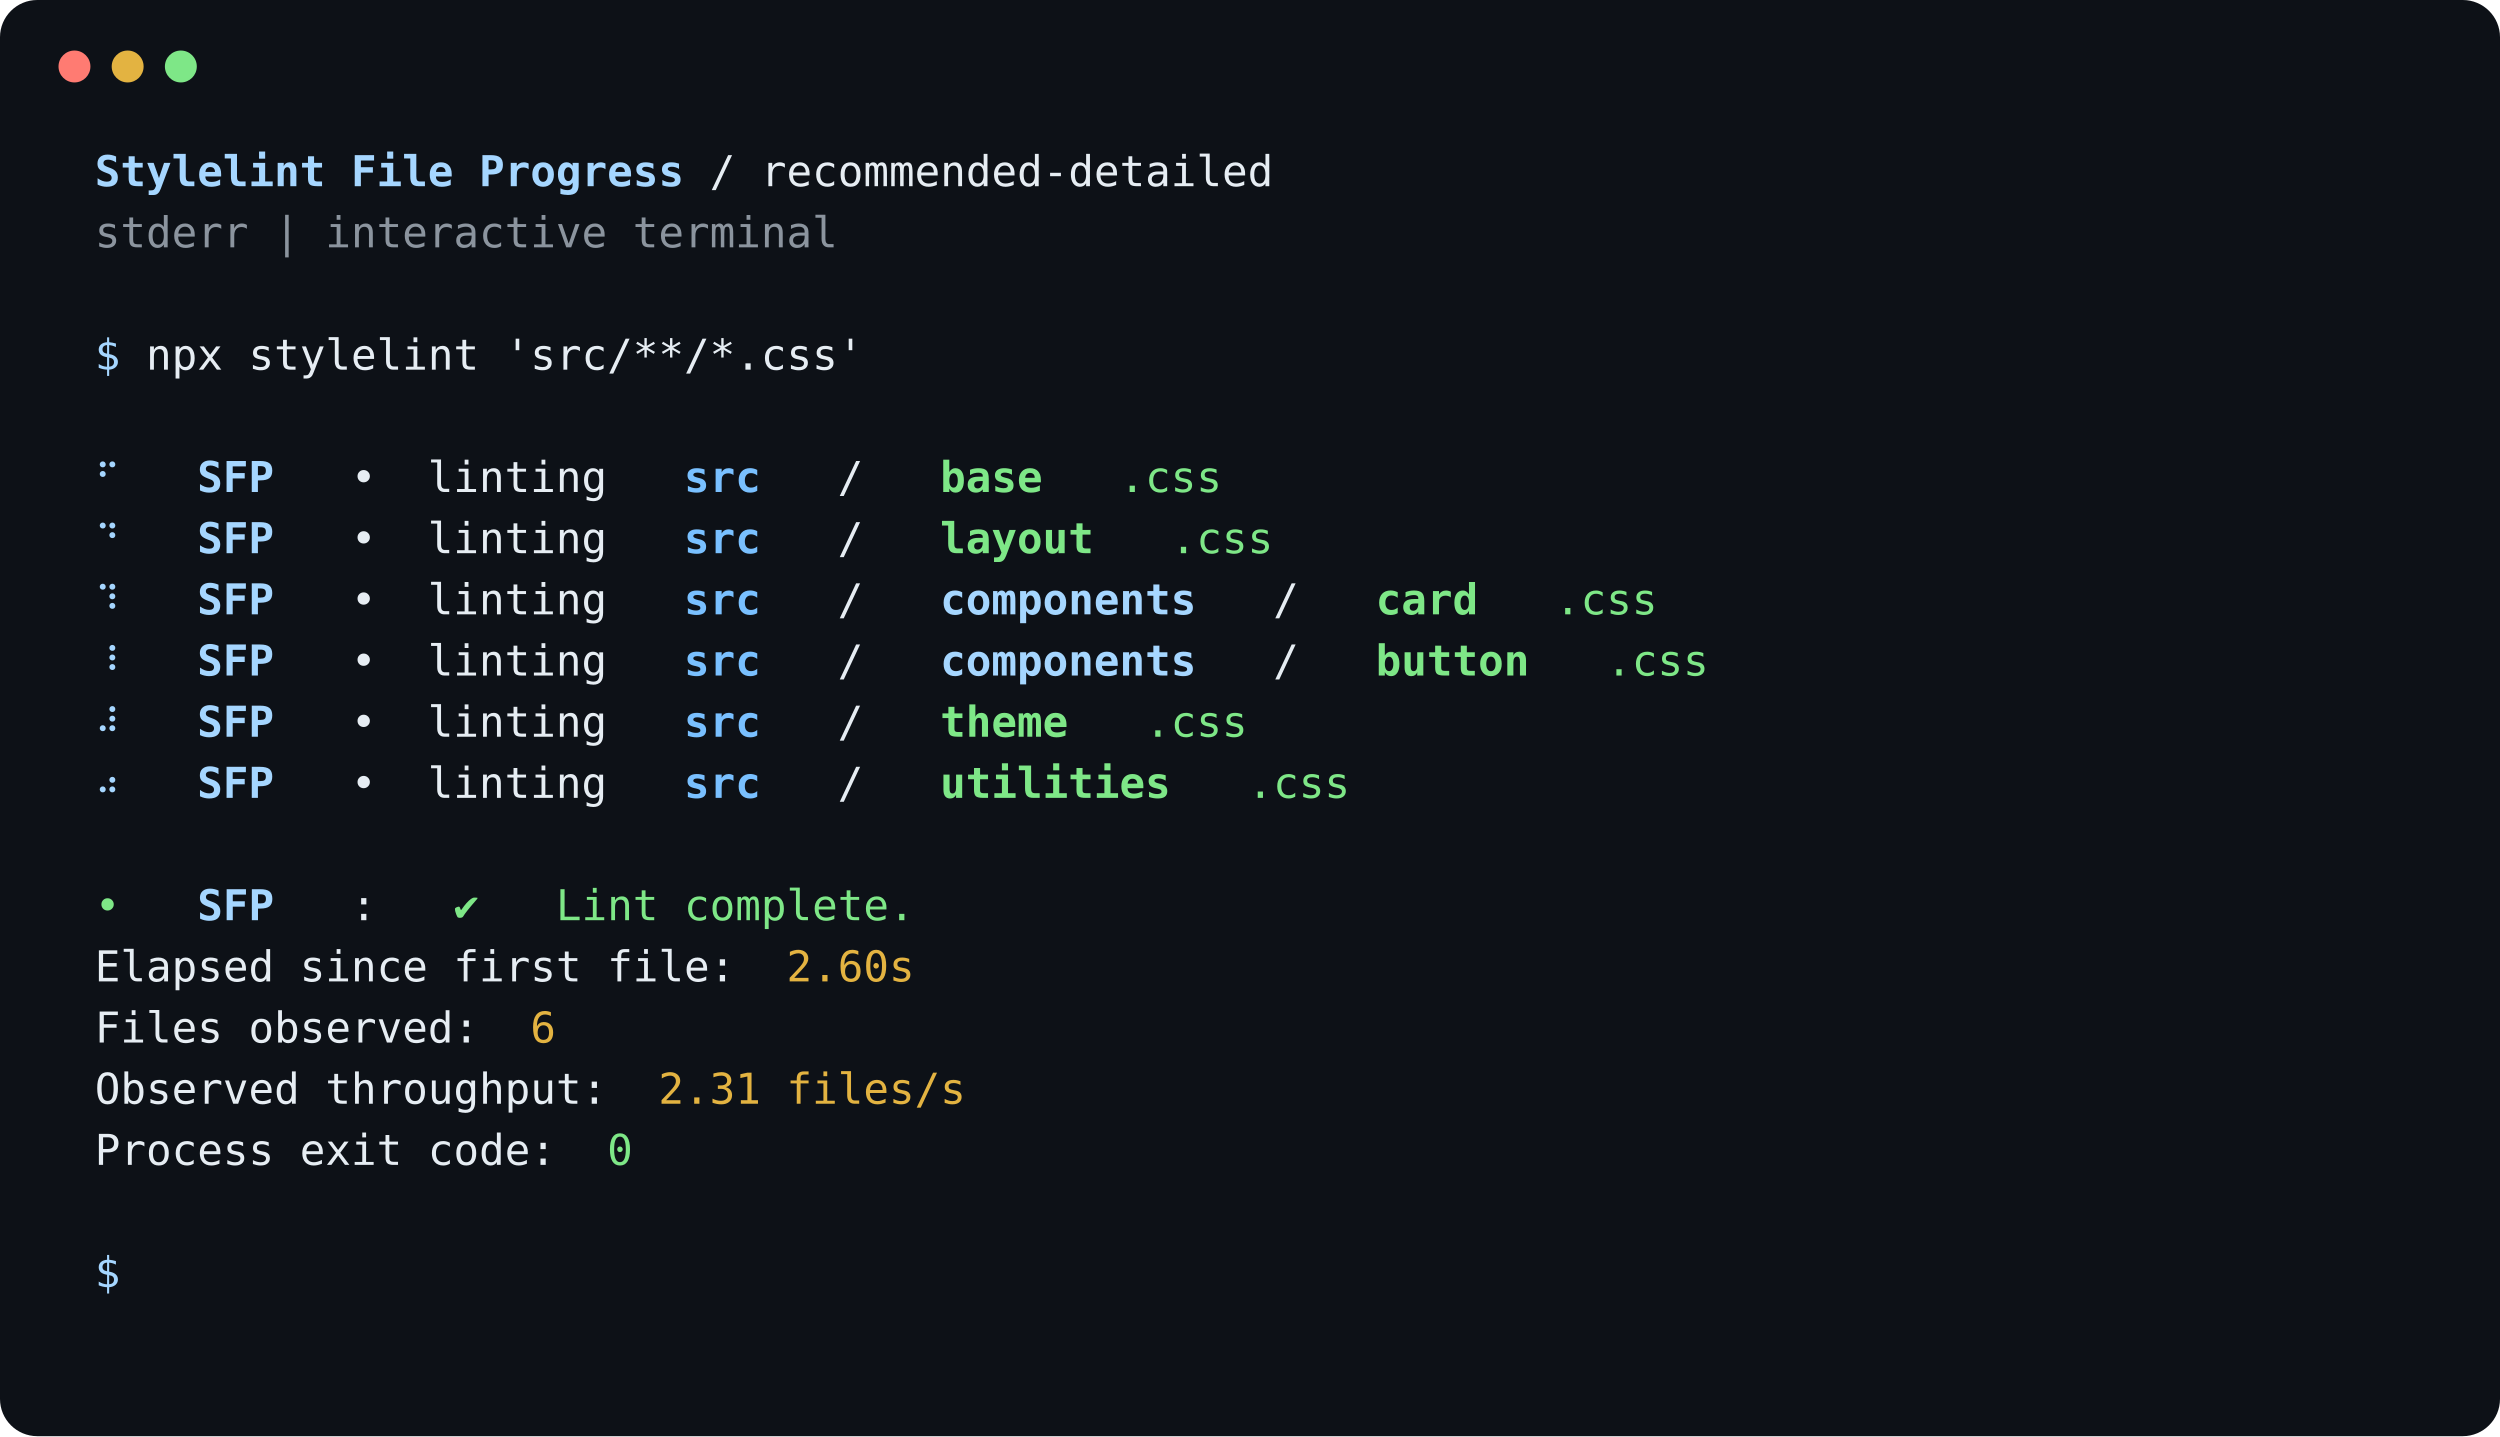
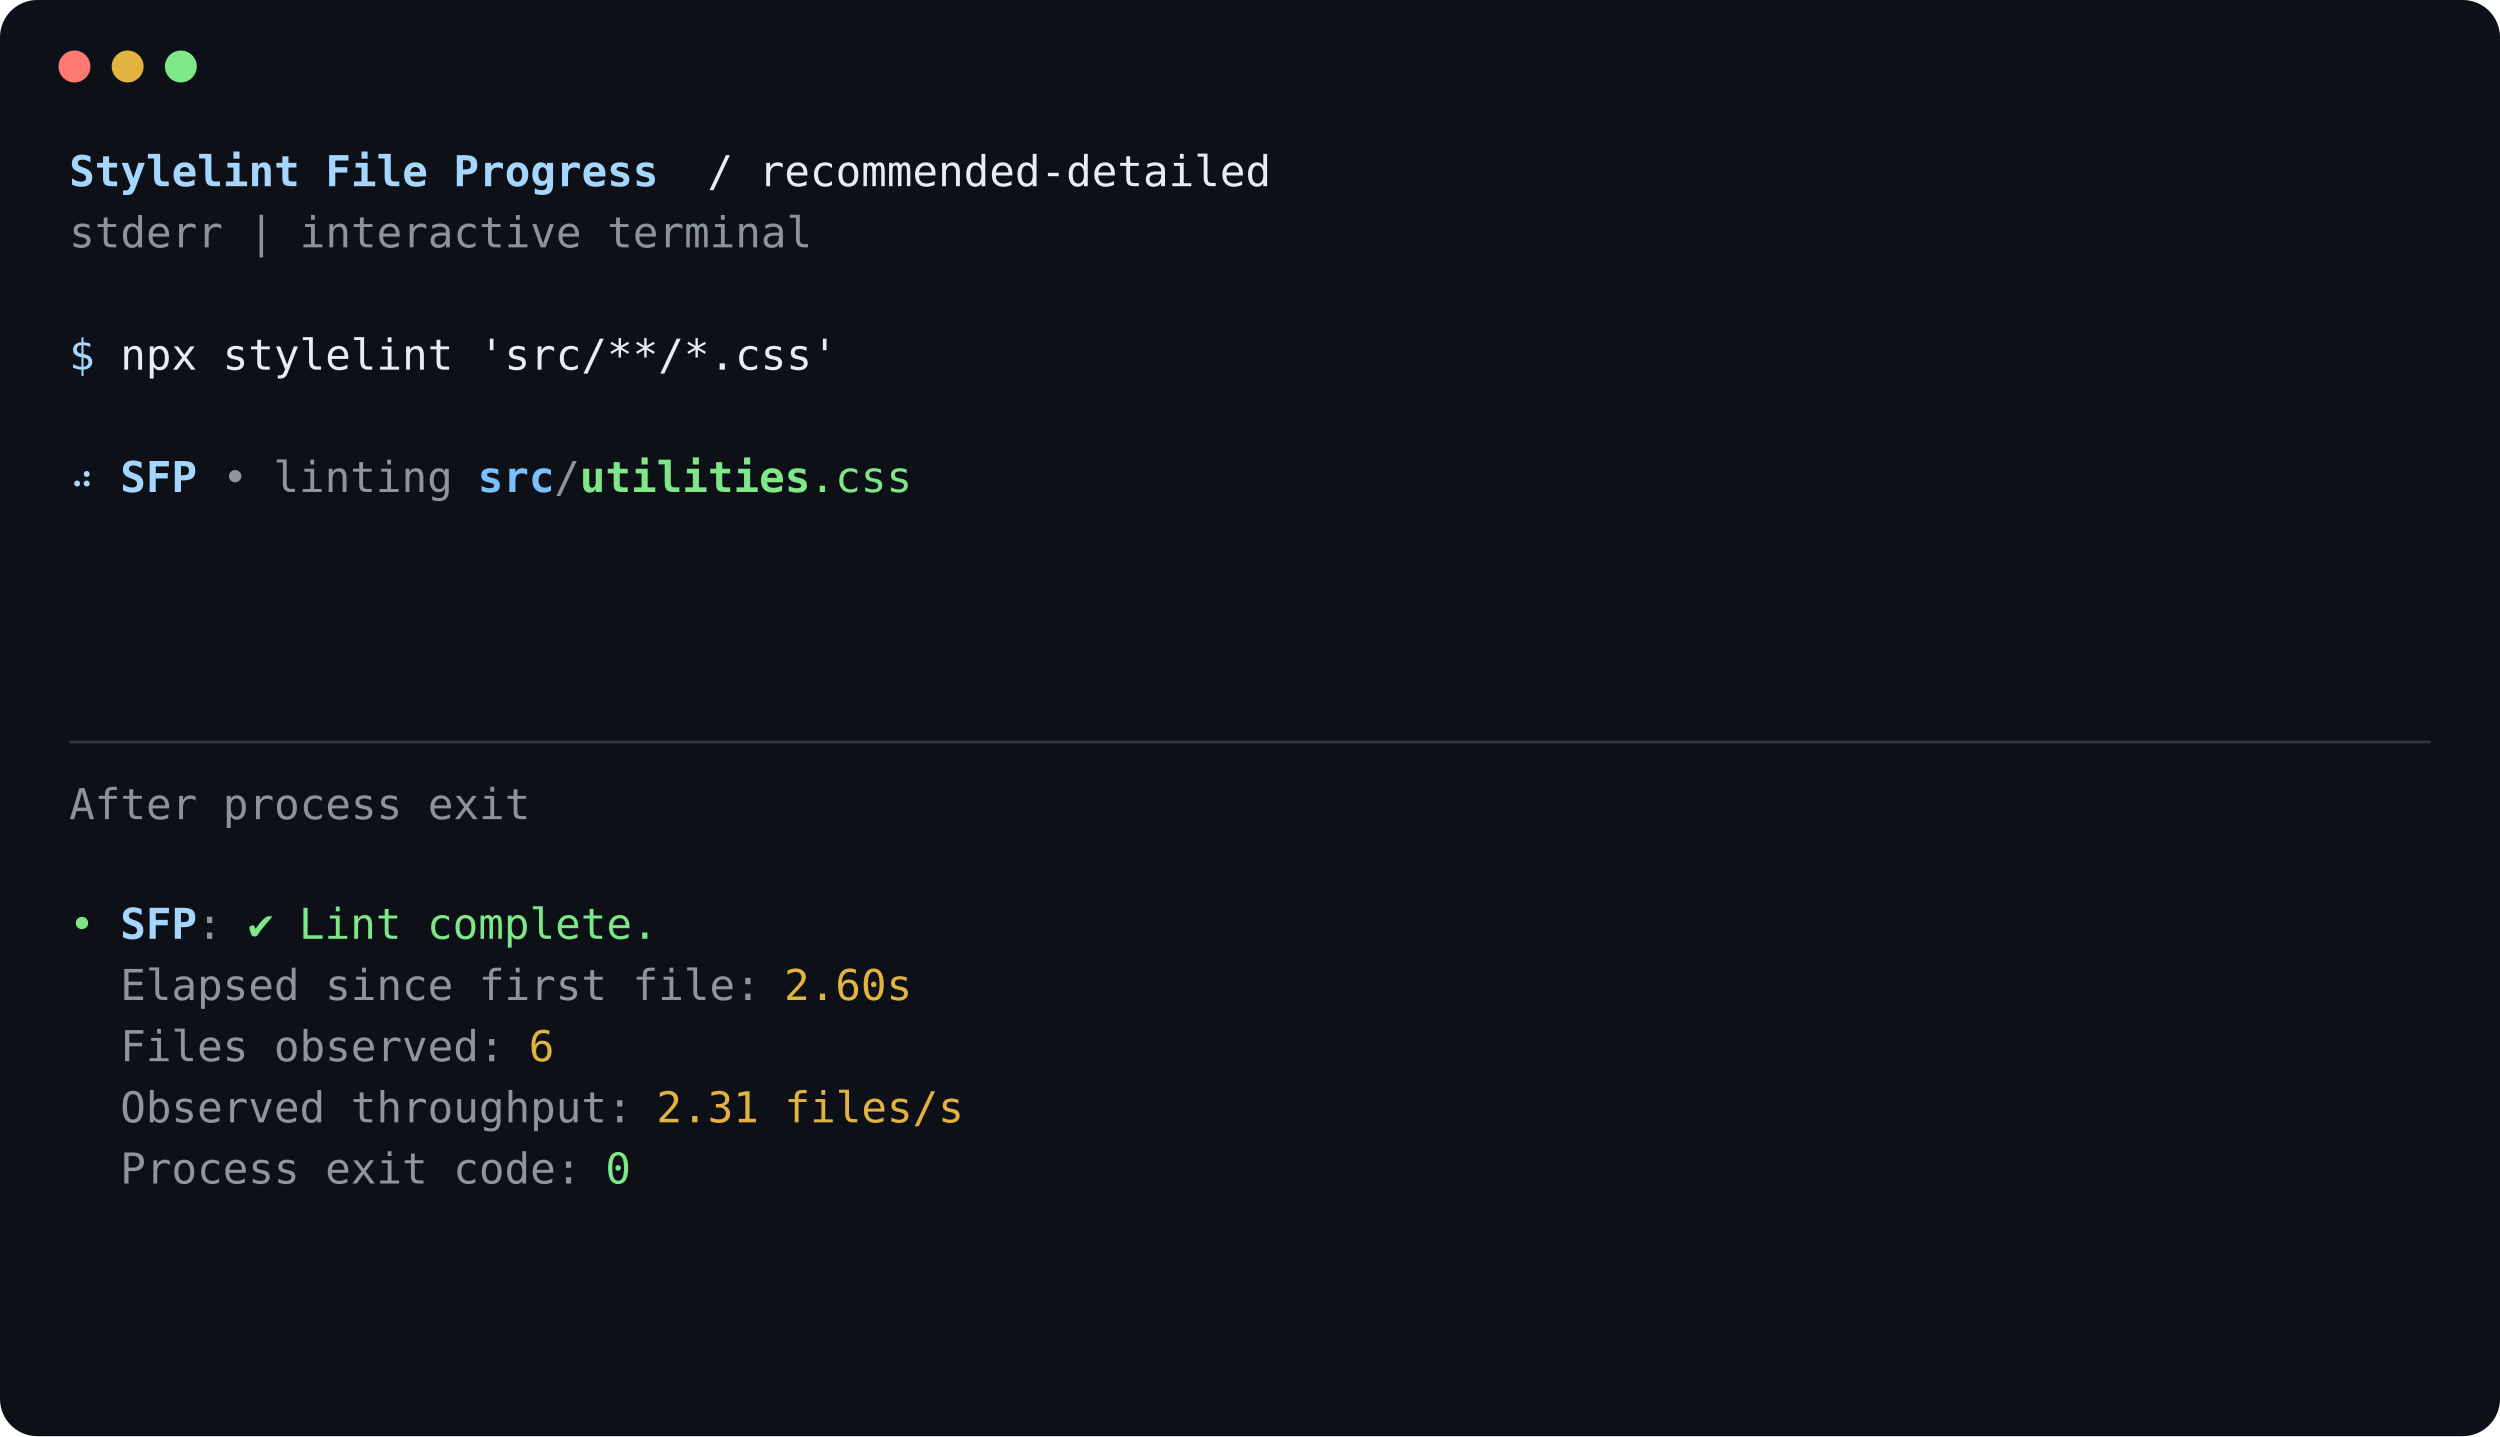
- <svg xmlns="http://www.w3.org/2000/svg" width="940" height="540" viewBox="0 0 940 540" role="img" aria-label="Colored Stylelint progress with six observed files and a process summary">
+ <svg xmlns="http://www.w3.org/2000/svg" width="940" height="540" viewBox="0 0 940 540" role="img" aria-label="Two moments from a Stylelint run: live progress and the final process summary">
  <rect width="940" height="540" rx="14" fill="#0d1117" />
  <circle cx="28" cy="25" r="6" fill="#ff7b72" />
  <circle cx="48" cy="25" r="6" fill="#e3b341" />
  <circle cx="68" cy="25" r="6" fill="#7ee787" />
  <g font-family="Consolas,monospace" font-size="16">
-     <text x="26" y="70">
-       <tspan fill="#e6edf3" font-weight="400" opacity="1" />
-       <tspan fill="#a5d6ff" font-weight="700" opacity="1">
-                 Stylelint File Progress
-             </tspan>
-       <tspan fill="#e6edf3" font-weight="400" opacity="1">
-                 / recommended-detailed
-             </tspan>
-     </text>
-     <text x="26" y="93">
-       <tspan fill="#e6edf3" font-weight="400" opacity="1" />
-       <tspan fill="#8b949e" font-weight="400" opacity="1">
-                 stderr | interactive terminal
-             </tspan>
-       <tspan fill="#e6edf3" font-weight="400" opacity="1" />
-     </text>
-     <text x="26" y="116">
-       <tspan fill="#e6edf3" font-weight="400" opacity="1" />
-     </text>
-     <text x="26" y="139">
-       <tspan fill="#e6edf3" font-weight="400" opacity="1" />
-       <tspan fill="#a5d6ff" font-weight="400" opacity="1">$</tspan>
-       <tspan fill="#e6edf3" font-weight="400" opacity="1">
-                 npx stylelint 'src/**/*.css'
-             </tspan>
-     </text>
-     <text x="26" y="162">
-       <tspan fill="#e6edf3" font-weight="400" opacity="1" />
-     </text>
-     <text x="26" y="185">
-       <tspan fill="#e6edf3" font-weight="400" opacity="1" />
-       <tspan fill="#a5d6ff" font-weight="400" opacity="1">⠋</tspan>
-       <tspan fill="#e6edf3" font-weight="400" opacity="1" />
-       <tspan fill="#e6edf3" font-weight="700" opacity="1" />
-       <tspan fill="#a5d6ff" font-weight="700" opacity="1">SFP</tspan>
-       <tspan fill="#e6edf3" font-weight="700" opacity="1" />
-       <tspan fill="#e6edf3" font-weight="400" opacity="1" />
-       <tspan fill="#e6edf3" font-weight="400" opacity="0.6">•</tspan>
-       <tspan fill="#e6edf3" font-weight="400" opacity="1" />
-       <tspan fill="#e6edf3" font-weight="400" opacity="0.6">
-                 linting
-             </tspan>
-       <tspan fill="#e6edf3" font-weight="400" opacity="1" />
-       <tspan fill="#e6edf3" font-weight="700" opacity="1" />
-       <tspan fill="#79c0ff" font-weight="700" opacity="1">src</tspan>
-       <tspan fill="#e6edf3" font-weight="700" opacity="1" />
-       <tspan fill="#e6edf3" font-weight="400" opacity="1" />
-       <tspan fill="#e6edf3" font-weight="400" opacity="0.6">/</tspan>
-       <tspan fill="#e6edf3" font-weight="400" opacity="1" />
-       <tspan fill="#e6edf3" font-weight="700" opacity="1" />
-       <tspan fill="#7ee787" font-weight="700" opacity="1">base</tspan>
-       <tspan fill="#e6edf3" font-weight="700" opacity="1" />
-       <tspan fill="#e6edf3" font-weight="400" opacity="1" />
-       <tspan fill="#7ee787" font-weight="400" opacity="1">.css</tspan>
-       <tspan fill="#e6edf3" font-weight="400" opacity="1" />
-     </text>
-     <text x="26" y="208">
-       <tspan fill="#e6edf3" font-weight="400" opacity="1" />
-       <tspan fill="#a5d6ff" font-weight="400" opacity="1">⠙</tspan>
-       <tspan fill="#e6edf3" font-weight="400" opacity="1" />
-       <tspan fill="#e6edf3" font-weight="700" opacity="1" />
-       <tspan fill="#a5d6ff" font-weight="700" opacity="1">SFP</tspan>
-       <tspan fill="#e6edf3" font-weight="700" opacity="1" />
-       <tspan fill="#e6edf3" font-weight="400" opacity="1" />
-       <tspan fill="#e6edf3" font-weight="400" opacity="0.6">•</tspan>
-       <tspan fill="#e6edf3" font-weight="400" opacity="1" />
-       <tspan fill="#e6edf3" font-weight="400" opacity="0.6">
-                 linting
-             </tspan>
-       <tspan fill="#e6edf3" font-weight="400" opacity="1" />
-       <tspan fill="#e6edf3" font-weight="700" opacity="1" />
-       <tspan fill="#79c0ff" font-weight="700" opacity="1">src</tspan>
-       <tspan fill="#e6edf3" font-weight="700" opacity="1" />
-       <tspan fill="#e6edf3" font-weight="400" opacity="1" />
-       <tspan fill="#e6edf3" font-weight="400" opacity="0.6">/</tspan>
-       <tspan fill="#e6edf3" font-weight="400" opacity="1" />
-       <tspan fill="#e6edf3" font-weight="700" opacity="1" />
-       <tspan fill="#7ee787" font-weight="700" opacity="1">layout</tspan>
-       <tspan fill="#e6edf3" font-weight="700" opacity="1" />
-       <tspan fill="#e6edf3" font-weight="400" opacity="1" />
-       <tspan fill="#7ee787" font-weight="400" opacity="1">.css</tspan>
-       <tspan fill="#e6edf3" font-weight="400" opacity="1" />
-     </text>
-     <text x="26" y="231">
-       <tspan fill="#e6edf3" font-weight="400" opacity="1" />
-       <tspan fill="#a5d6ff" font-weight="400" opacity="1">⠹</tspan>
-       <tspan fill="#e6edf3" font-weight="400" opacity="1" />
-       <tspan fill="#e6edf3" font-weight="700" opacity="1" />
-       <tspan fill="#a5d6ff" font-weight="700" opacity="1">SFP</tspan>
-       <tspan fill="#e6edf3" font-weight="700" opacity="1" />
-       <tspan fill="#e6edf3" font-weight="400" opacity="1" />
-       <tspan fill="#e6edf3" font-weight="400" opacity="0.6">•</tspan>
-       <tspan fill="#e6edf3" font-weight="400" opacity="1" />
-       <tspan fill="#e6edf3" font-weight="400" opacity="0.6">
-                 linting
-             </tspan>
-       <tspan fill="#e6edf3" font-weight="400" opacity="1" />
-       <tspan fill="#e6edf3" font-weight="700" opacity="1" />
-       <tspan fill="#79c0ff" font-weight="700" opacity="1">src</tspan>
-       <tspan fill="#e6edf3" font-weight="700" opacity="1" />
-       <tspan fill="#e6edf3" font-weight="400" opacity="1" />
-       <tspan fill="#e6edf3" font-weight="400" opacity="0.6">/</tspan>
-       <tspan fill="#e6edf3" font-weight="400" opacity="1" />
-       <tspan fill="#e6edf3" font-weight="700" opacity="1" />
-       <tspan fill="#a5d6ff" font-weight="700" opacity="1">
-                 components
-             </tspan>
-       <tspan fill="#e6edf3" font-weight="700" opacity="1" />
-       <tspan fill="#e6edf3" font-weight="400" opacity="1" />
-       <tspan fill="#e6edf3" font-weight="400" opacity="0.6">/</tspan>
-       <tspan fill="#e6edf3" font-weight="400" opacity="1" />
-       <tspan fill="#e6edf3" font-weight="700" opacity="1" />
-       <tspan fill="#7ee787" font-weight="700" opacity="1">card</tspan>
-       <tspan fill="#e6edf3" font-weight="700" opacity="1" />
-       <tspan fill="#e6edf3" font-weight="400" opacity="1" />
-       <tspan fill="#7ee787" font-weight="400" opacity="1">.css</tspan>
-       <tspan fill="#e6edf3" font-weight="400" opacity="1" />
-     </text>
-     <text x="26" y="254">
-       <tspan fill="#e6edf3" font-weight="400" opacity="1" />
-       <tspan fill="#a5d6ff" font-weight="400" opacity="1">⠸</tspan>
-       <tspan fill="#e6edf3" font-weight="400" opacity="1" />
-       <tspan fill="#e6edf3" font-weight="700" opacity="1" />
-       <tspan fill="#a5d6ff" font-weight="700" opacity="1">SFP</tspan>
-       <tspan fill="#e6edf3" font-weight="700" opacity="1" />
-       <tspan fill="#e6edf3" font-weight="400" opacity="1" />
-       <tspan fill="#e6edf3" font-weight="400" opacity="0.6">•</tspan>
-       <tspan fill="#e6edf3" font-weight="400" opacity="1" />
-       <tspan fill="#e6edf3" font-weight="400" opacity="0.6">
-                 linting
-             </tspan>
-       <tspan fill="#e6edf3" font-weight="400" opacity="1" />
-       <tspan fill="#e6edf3" font-weight="700" opacity="1" />
-       <tspan fill="#79c0ff" font-weight="700" opacity="1">src</tspan>
-       <tspan fill="#e6edf3" font-weight="700" opacity="1" />
-       <tspan fill="#e6edf3" font-weight="400" opacity="1" />
-       <tspan fill="#e6edf3" font-weight="400" opacity="0.6">/</tspan>
-       <tspan fill="#e6edf3" font-weight="400" opacity="1" />
-       <tspan fill="#e6edf3" font-weight="700" opacity="1" />
-       <tspan fill="#a5d6ff" font-weight="700" opacity="1">
-                 components
-             </tspan>
-       <tspan fill="#e6edf3" font-weight="700" opacity="1" />
-       <tspan fill="#e6edf3" font-weight="400" opacity="1" />
-       <tspan fill="#e6edf3" font-weight="400" opacity="0.6">/</tspan>
-       <tspan fill="#e6edf3" font-weight="400" opacity="1" />
-       <tspan fill="#e6edf3" font-weight="700" opacity="1" />
-       <tspan fill="#7ee787" font-weight="700" opacity="1">button</tspan>
-       <tspan fill="#e6edf3" font-weight="700" opacity="1" />
-       <tspan fill="#e6edf3" font-weight="400" opacity="1" />
-       <tspan fill="#7ee787" font-weight="400" opacity="1">.css</tspan>
-       <tspan fill="#e6edf3" font-weight="400" opacity="1" />
-     </text>
-     <text x="26" y="277">
-       <tspan fill="#e6edf3" font-weight="400" opacity="1" />
-       <tspan fill="#a5d6ff" font-weight="400" opacity="1">⠼</tspan>
-       <tspan fill="#e6edf3" font-weight="400" opacity="1" />
-       <tspan fill="#e6edf3" font-weight="700" opacity="1" />
-       <tspan fill="#a5d6ff" font-weight="700" opacity="1">SFP</tspan>
-       <tspan fill="#e6edf3" font-weight="700" opacity="1" />
-       <tspan fill="#e6edf3" font-weight="400" opacity="1" />
-       <tspan fill="#e6edf3" font-weight="400" opacity="0.6">•</tspan>
-       <tspan fill="#e6edf3" font-weight="400" opacity="1" />
-       <tspan fill="#e6edf3" font-weight="400" opacity="0.6">
-                 linting
-             </tspan>
-       <tspan fill="#e6edf3" font-weight="400" opacity="1" />
-       <tspan fill="#e6edf3" font-weight="700" opacity="1" />
-       <tspan fill="#79c0ff" font-weight="700" opacity="1">src</tspan>
-       <tspan fill="#e6edf3" font-weight="700" opacity="1" />
-       <tspan fill="#e6edf3" font-weight="400" opacity="1" />
-       <tspan fill="#e6edf3" font-weight="400" opacity="0.6">/</tspan>
-       <tspan fill="#e6edf3" font-weight="400" opacity="1" />
-       <tspan fill="#e6edf3" font-weight="700" opacity="1" />
-       <tspan fill="#7ee787" font-weight="700" opacity="1">theme</tspan>
-       <tspan fill="#e6edf3" font-weight="700" opacity="1" />
-       <tspan fill="#e6edf3" font-weight="400" opacity="1" />
-       <tspan fill="#7ee787" font-weight="400" opacity="1">.css</tspan>
-       <tspan fill="#e6edf3" font-weight="400" opacity="1" />
-     </text>
-     <text x="26" y="300">
-       <tspan fill="#e6edf3" font-weight="400" opacity="1" />
-       <tspan fill="#a5d6ff" font-weight="400" opacity="1">⠴</tspan>
-       <tspan fill="#e6edf3" font-weight="400" opacity="1" />
-       <tspan fill="#e6edf3" font-weight="700" opacity="1" />
-       <tspan fill="#a5d6ff" font-weight="700" opacity="1">SFP</tspan>
-       <tspan fill="#e6edf3" font-weight="700" opacity="1" />
-       <tspan fill="#e6edf3" font-weight="400" opacity="1" />
-       <tspan fill="#e6edf3" font-weight="400" opacity="0.6">•</tspan>
-       <tspan fill="#e6edf3" font-weight="400" opacity="1" />
-       <tspan fill="#e6edf3" font-weight="400" opacity="0.6">
-                 linting
-             </tspan>
-       <tspan fill="#e6edf3" font-weight="400" opacity="1" />
-       <tspan fill="#e6edf3" font-weight="700" opacity="1" />
-       <tspan fill="#79c0ff" font-weight="700" opacity="1">src</tspan>
-       <tspan fill="#e6edf3" font-weight="700" opacity="1" />
-       <tspan fill="#e6edf3" font-weight="400" opacity="1" />
-       <tspan fill="#e6edf3" font-weight="400" opacity="0.6">/</tspan>
-       <tspan fill="#e6edf3" font-weight="400" opacity="1" />
-       <tspan fill="#e6edf3" font-weight="700" opacity="1" />
-       <tspan fill="#7ee787" font-weight="700" opacity="1">
-                 utilities
-             </tspan>
-       <tspan fill="#e6edf3" font-weight="700" opacity="1" />
-       <tspan fill="#e6edf3" font-weight="400" opacity="1" />
-       <tspan fill="#7ee787" font-weight="400" opacity="1">.css</tspan>
-       <tspan fill="#e6edf3" font-weight="400" opacity="1" />
-     </text>
-     <text x="26" y="323">
-       <tspan fill="#e6edf3" font-weight="400" opacity="1" />
-     </text>
-     <text x="26" y="346">
-       <tspan fill="#e6edf3" font-weight="400" opacity="1" />
-       <tspan fill="#7ee787" font-weight="400" opacity="1">•</tspan>
-       <tspan fill="#e6edf3" font-weight="400" opacity="1" />
-       <tspan fill="#e6edf3" font-weight="700" opacity="1" />
-       <tspan fill="#a5d6ff" font-weight="700" opacity="1">SFP</tspan>
-       <tspan fill="#e6edf3" font-weight="700" opacity="1" />
-       <tspan fill="#e6edf3" font-weight="400" opacity="1" />
-       <tspan fill="#e6edf3" font-weight="400" opacity="0.6">:</tspan>
-       <tspan fill="#e6edf3" font-weight="400" opacity="1" />
-       <tspan fill="#e6edf3" font-weight="700" opacity="1" />
-       <tspan fill="#7ee787" font-weight="700" opacity="1">✔</tspan>
-       <tspan fill="#e6edf3" font-weight="700" opacity="1" />
-       <tspan fill="#e6edf3" font-weight="400" opacity="1" />
-       <tspan fill="#7ee787" font-weight="400" opacity="1">
-                 Lint complete.
-             </tspan>
-       <tspan fill="#e6edf3" font-weight="400" opacity="1" />
-     </text>
-     <text x="26" y="369">
-       <tspan fill="#e6edf3" font-weight="400" opacity="1" />
-       <tspan fill="#e6edf3" font-weight="400" opacity="0.6">
-                 Elapsed since first file:
-             </tspan>
-       <tspan fill="#e6edf3" font-weight="400" opacity="1" />
-       <tspan fill="#e3b341" font-weight="400" opacity="1">2.60s</tspan>
-       <tspan fill="#e6edf3" font-weight="400" opacity="1" />
-     </text>
-     <text x="26" y="392">
-       <tspan fill="#e6edf3" font-weight="400" opacity="1" />
-       <tspan fill="#e6edf3" font-weight="400" opacity="0.6">
-                 Files observed:
-             </tspan>
-       <tspan fill="#e6edf3" font-weight="400" opacity="1" />
-       <tspan fill="#e3b341" font-weight="400" opacity="1">6</tspan>
-       <tspan fill="#e6edf3" font-weight="400" opacity="1" />
-     </text>
-     <text x="26" y="415">
-       <tspan fill="#e6edf3" font-weight="400" opacity="1" />
-       <tspan fill="#e6edf3" font-weight="400" opacity="0.6">
-                 Observed throughput:
-             </tspan>
-       <tspan fill="#e6edf3" font-weight="400" opacity="1" />
-       <tspan fill="#e3b341" font-weight="400" opacity="1">
-                 2.31 files/s
-             </tspan>
-       <tspan fill="#e6edf3" font-weight="400" opacity="1" />
-     </text>
-     <text x="26" y="438">
-       <tspan fill="#e6edf3" font-weight="400" opacity="1" />
-       <tspan fill="#e6edf3" font-weight="400" opacity="0.6">
-                 Process exit code:
-             </tspan>
-       <tspan fill="#e6edf3" font-weight="400" opacity="1" />
-       <tspan fill="#7ee787" font-weight="400" opacity="1">0</tspan>
-       <tspan fill="#e6edf3" font-weight="400" opacity="1" />
-     </text>
-     <text x="26" y="461">
-       <tspan fill="#e6edf3" font-weight="400" opacity="1" />
-     </text>
-     <text x="26" y="484">
-       <tspan fill="#e6edf3" font-weight="400" opacity="1" />
-       <tspan fill="#a5d6ff" font-weight="400" opacity="1">$</tspan>
-       <tspan fill="#e6edf3" font-weight="400" opacity="1" />
-     </text>
+     <text x="26.0" y="70" fill="#a5d6ff" font-weight="700" opacity="1">
+             Stylelint File Progress
+         </text>
+     <text x="266.0" y="70" fill="#e6edf3" font-weight="400" opacity="1">
+             / recommended-detailed
+         </text>
+     <text x="26.0" y="93" fill="#8b949e" font-weight="400" opacity="1">
+             stderr | interactive terminal
+         </text>
+     <text x="26.0" y="139" fill="#a5d6ff" font-weight="400" opacity="1">
+             $
+         </text>
+     <text x="45.2" y="139" fill="#e6edf3" font-weight="400" opacity="1">
+             npx stylelint 'src/**/*.css'
+         </text>
+     <text x="26.0" y="185" fill="#a5d6ff" font-weight="400" opacity="1">
+             ⠴
+         </text>
+     <text x="45.2" y="185" fill="#a5d6ff" font-weight="700" opacity="1">
+             SFP
+         </text>
+     <text x="83.6" y="185" fill="#e6edf3" font-weight="400" opacity="0.6">
+             •
+         </text>
+     <text x="102.8" y="185" fill="#e6edf3" font-weight="400" opacity="0.6">
+             linting
+         </text>
+     <text x="179.6" y="185" fill="#79c0ff" font-weight="700" opacity="1">
+             src
+         </text>
+     <text x="208.4" y="185" fill="#e6edf3" font-weight="400" opacity="0.6">
+             /
+         </text>
+     <text x="218.0" y="185" fill="#7ee787" font-weight="700" opacity="1">
+             utilities
+         </text>
+     <text x="304.4" y="185" fill="#7ee787" font-weight="400" opacity="1">
+             .css
+         </text>
+     <path d="M26 279H914" stroke="#30363d" />
+     <text x="26" y="308" fill="#8b949e">After process exit</text>
+     <text x="26.0" y="353" fill="#7ee787" font-weight="400" opacity="1">
+             •
+         </text>
+     <text x="45.2" y="353" fill="#a5d6ff" font-weight="700" opacity="1">
+             SFP
+         </text>
+     <text x="74.0" y="353" fill="#e6edf3" font-weight="400" opacity="0.6">
+             :
+         </text>
+     <text x="93.2" y="353" fill="#7ee787" font-weight="700" opacity="1">
+             ✔
+         </text>
+     <text x="112.4" y="353" fill="#7ee787" font-weight="400" opacity="1">
+             Lint complete.
+         </text>
+     <text x="45.2" y="376" fill="#e6edf3" font-weight="400" opacity="0.6">
+             Elapsed since first file:
+         </text>
+     <text x="294.8" y="376" fill="#e3b341" font-weight="400" opacity="1">
+             2.60s
+         </text>
+     <text x="45.2" y="399" fill="#e6edf3" font-weight="400" opacity="0.6">
+             Files observed:
+         </text>
+     <text x="198.8" y="399" fill="#e3b341" font-weight="400" opacity="1">
+             6
+         </text>
+     <text x="45.2" y="422" fill="#e6edf3" font-weight="400" opacity="0.6">
+             Observed throughput:
+         </text>
+     <text x="246.8" y="422" fill="#e3b341" font-weight="400" opacity="1">
+             2.31 files/s
+         </text>
+     <text x="45.2" y="445" fill="#e6edf3" font-weight="400" opacity="0.6">
+             Process exit code:
+         </text>
+     <text x="227.6" y="445" fill="#7ee787" font-weight="400" opacity="1">
+             0
+         </text>
  </g>
</svg>
